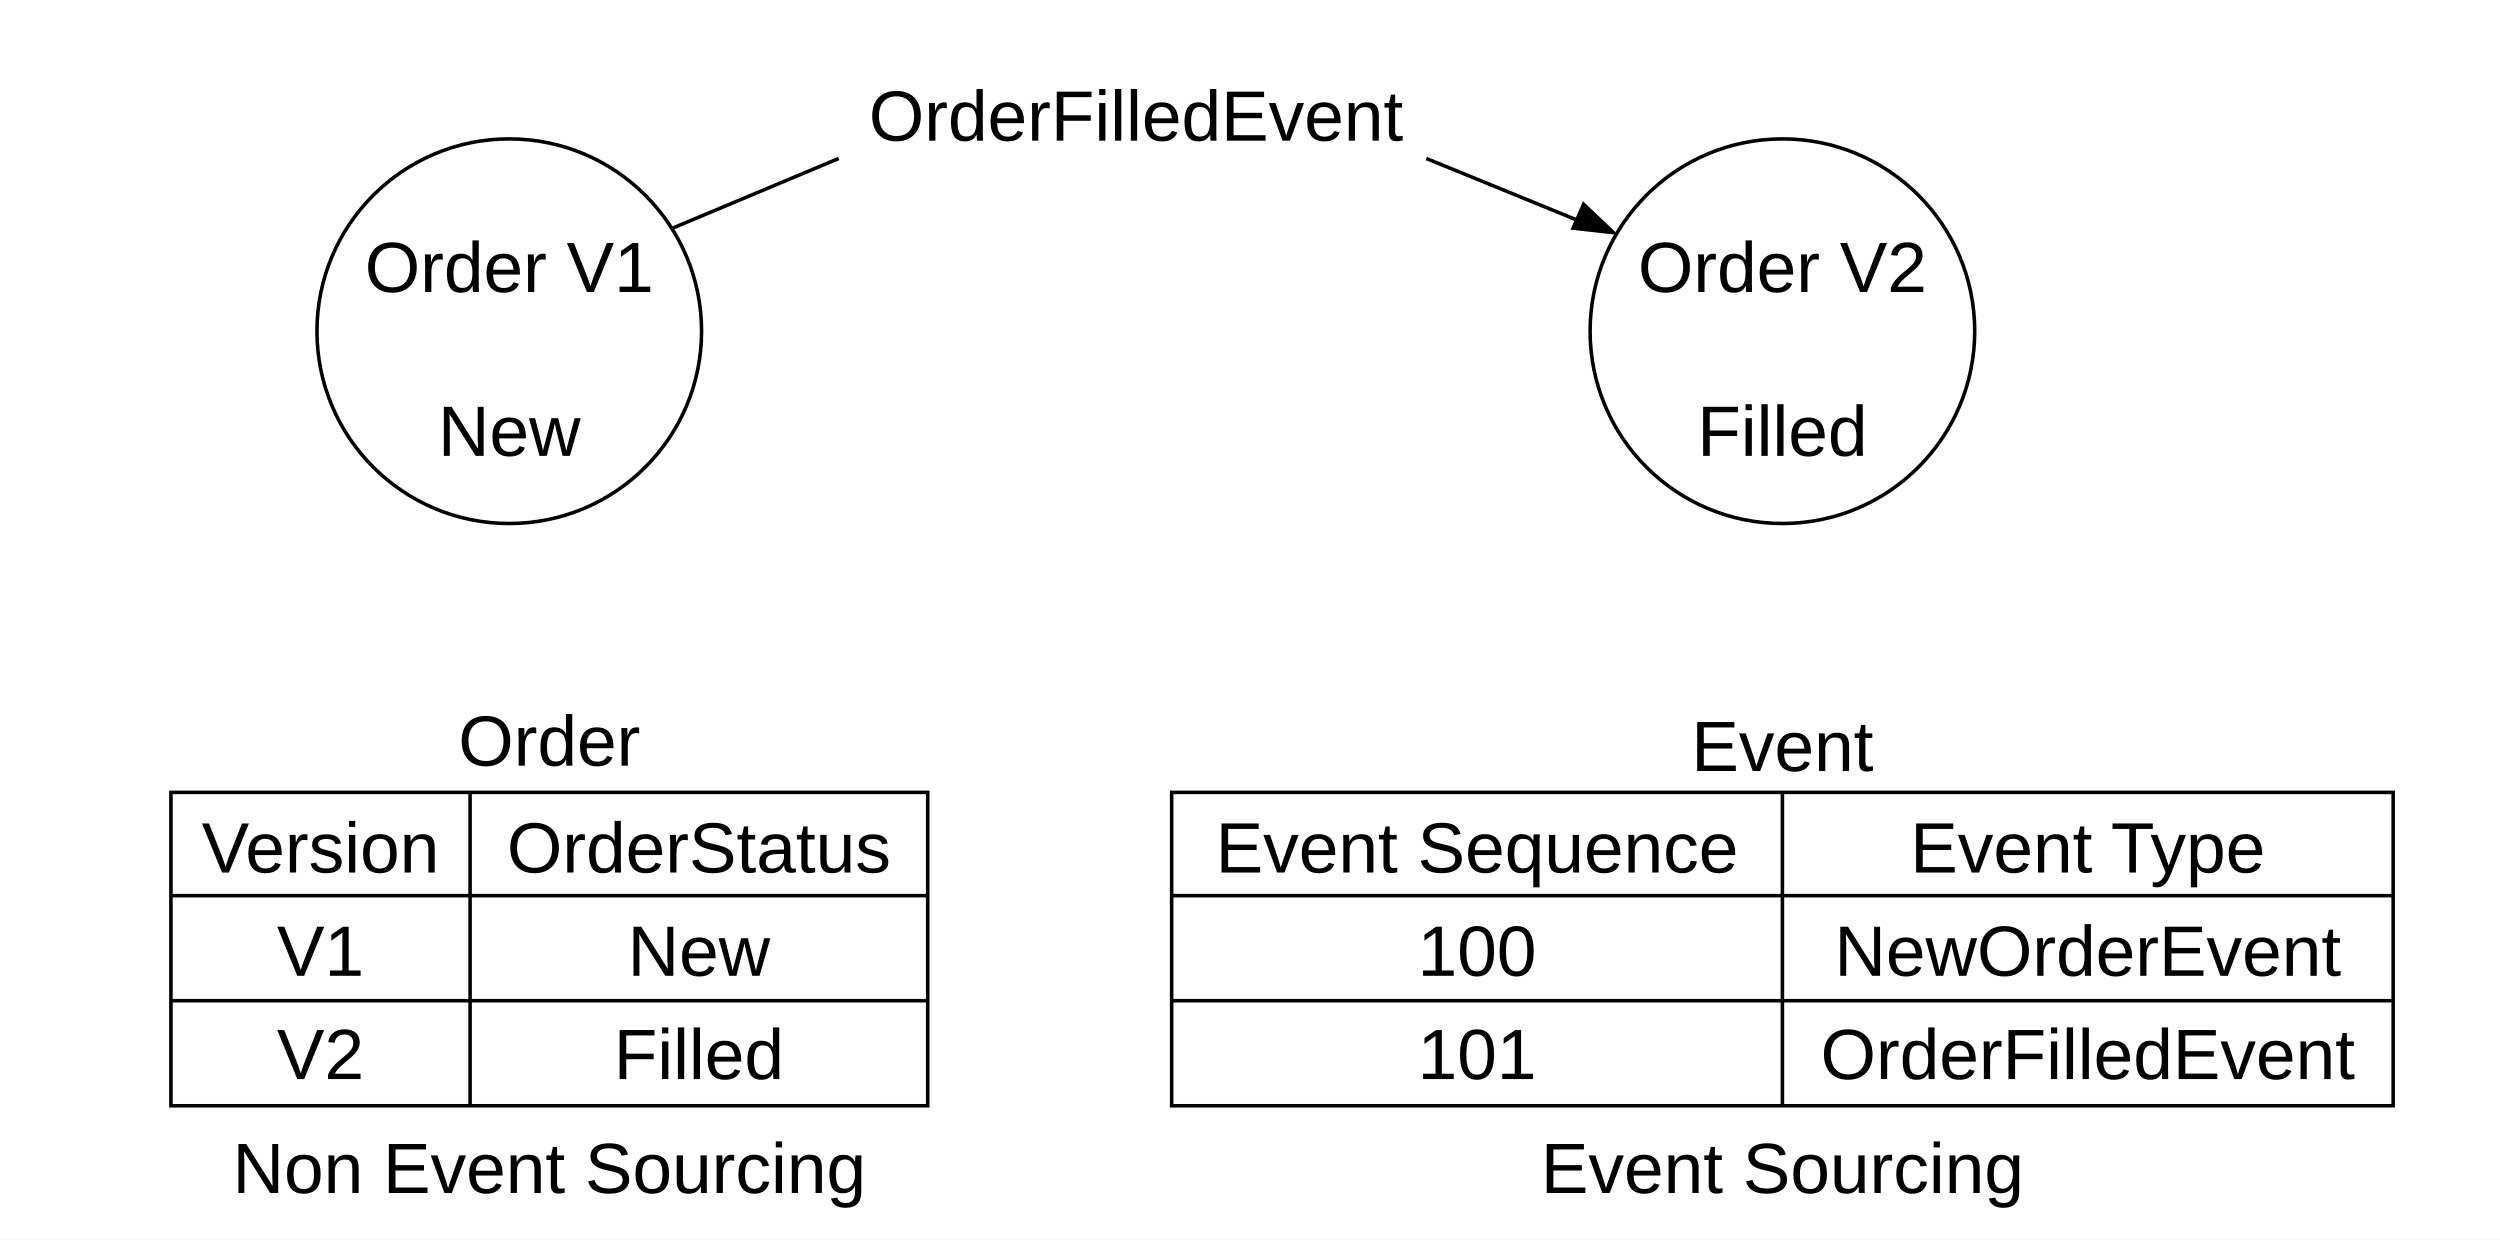
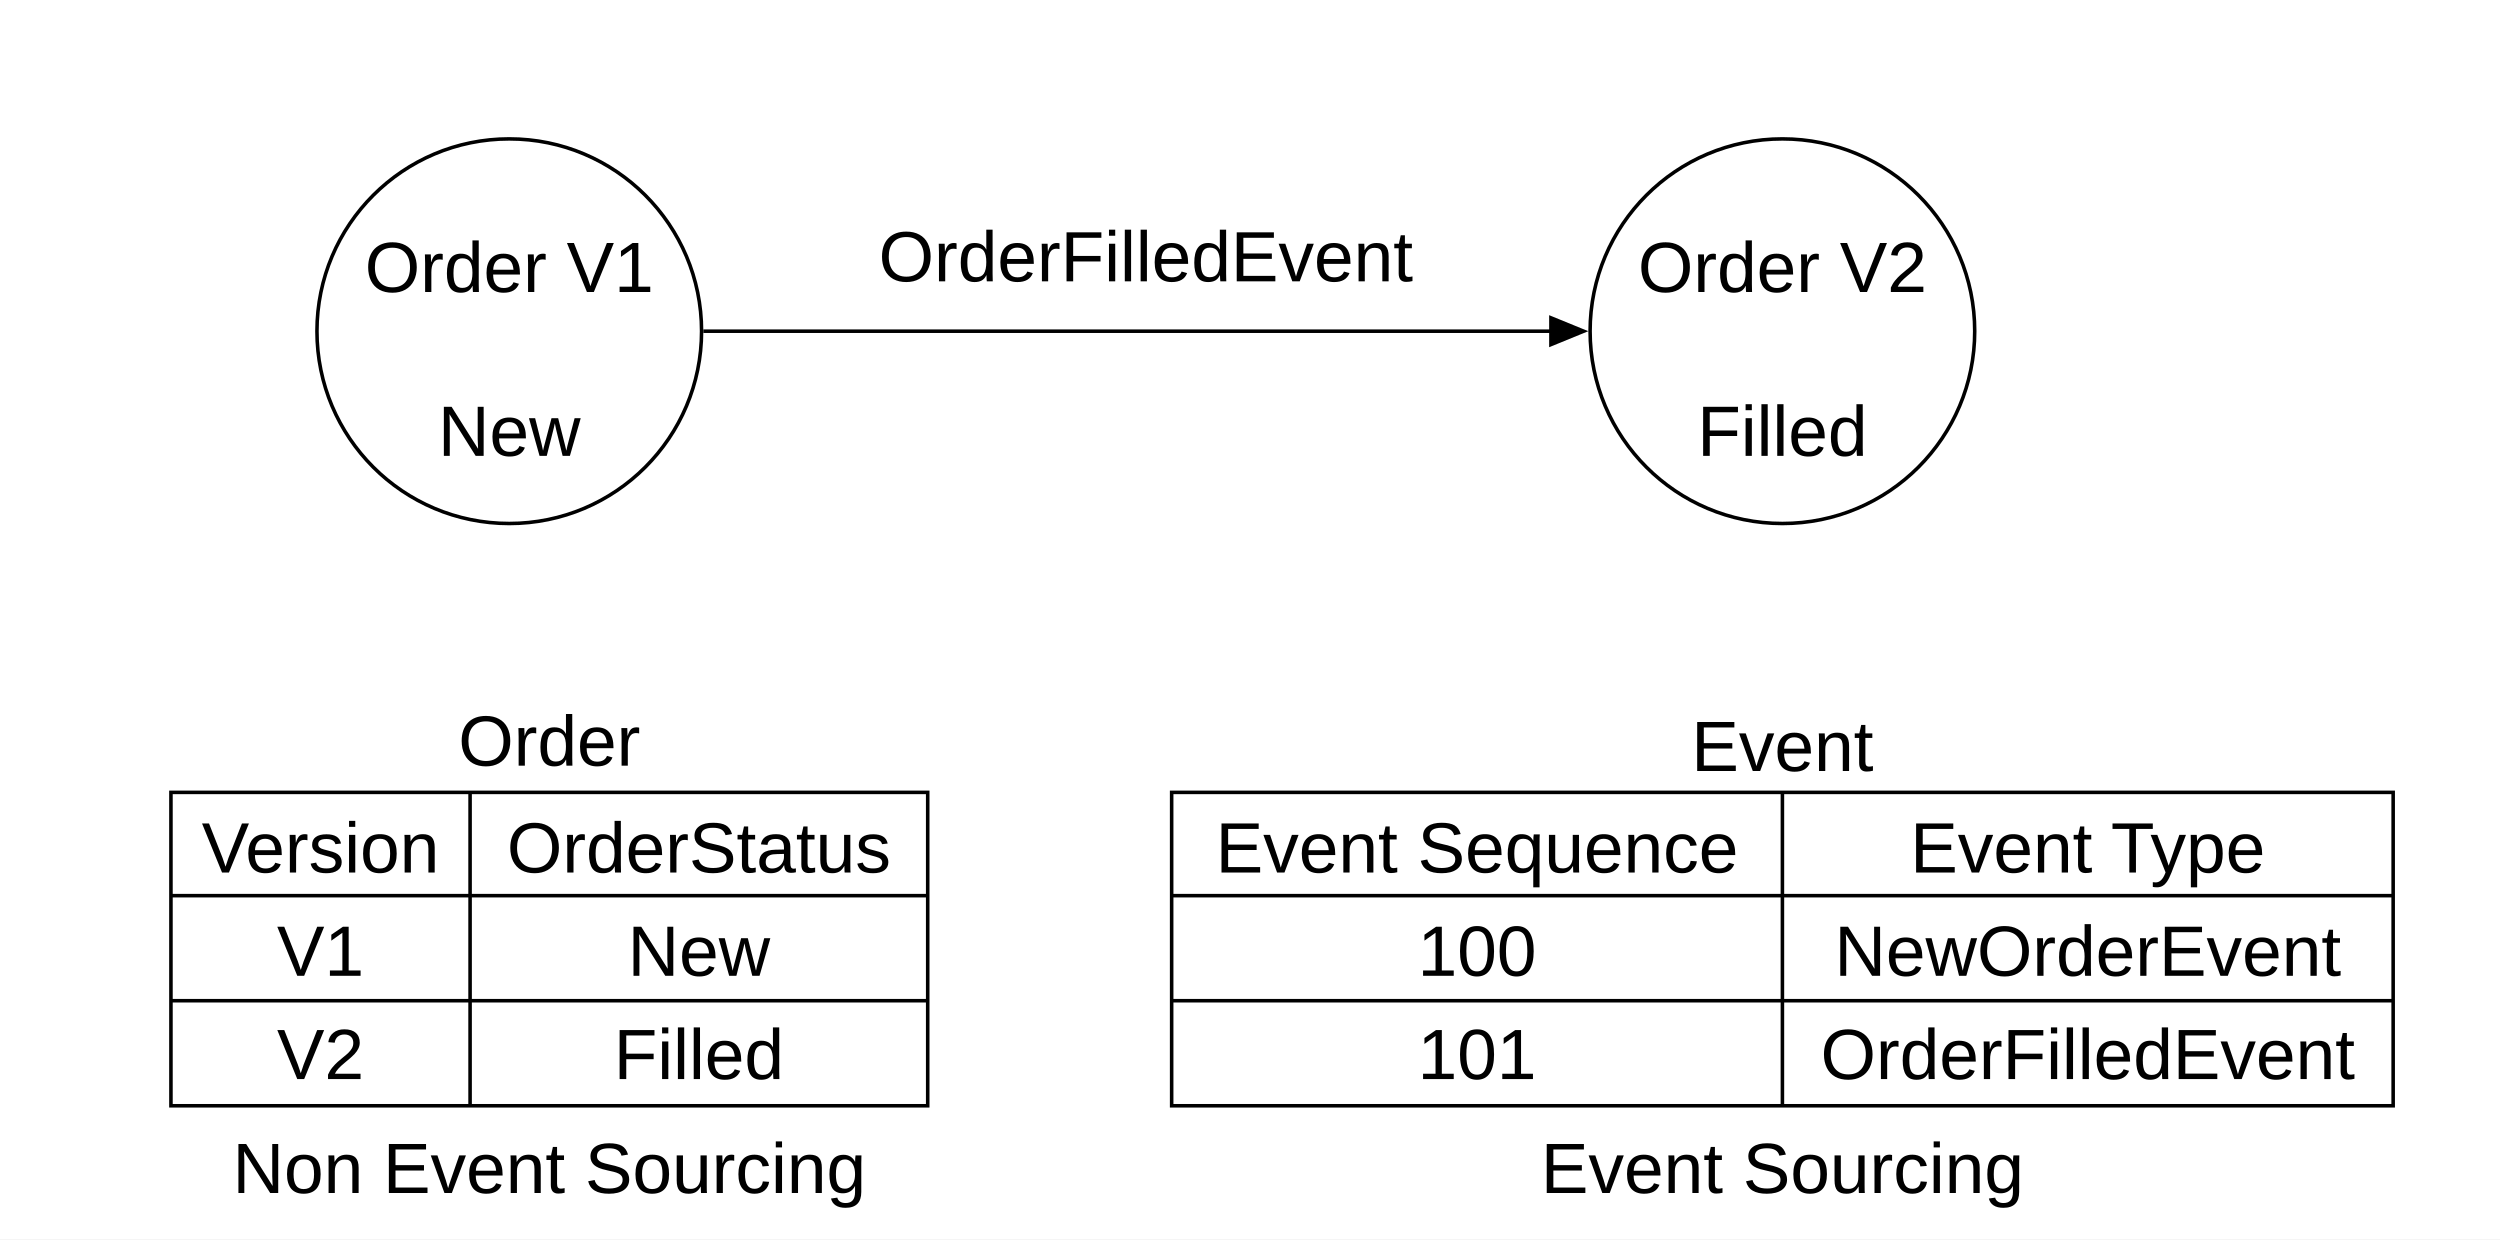
<svg xmlns="http://www.w3.org/2000/svg" width="1404" height="696" viewBox="0 0 702 348" role="img" aria-labelledby="title desc">
  <defs>
    <style>
      .label { font-family: Arial, Helvetica, sans-serif; font-size: 20px; font-weight: normal; fill: #000; text-anchor: middle; }
      .outline { fill: #fff; stroke: #000; stroke-width: 1; }
      .rule { fill: none; stroke: #000; stroke-width: 1; }
      .event-link { fill: none; stroke: #000; stroke-width: 1; }
    </style>
  </defs>
  <rect width="702" height="348" fill="#fff" />
  <g class="outline">
    <circle cx="143" cy="93" r="54" />
    <circle cx="500.5" cy="93" r="54" />
  </g>
-   <g class="event-link">
-     <path id="state-transition-left" d="M189 64 L235.5 44.5" />
-     <path id="state-transition-right" d="M400.5 44.5 L447 63.5" />
-   </g>
-   <path d="M454.5 66 L441 64.5 L444.5 56.5 Z" fill="#000" />
+   <path class="event-link" id="state-transition-connector" data-connector="true" d="M197.5 93 H436" />
+   <path id="state-transition-arrowhead" d="M446 93 L435 88.5 L435 97.5 Z" fill="#000" />
  <g class="label">
-     <text x="319" y="39.5">OrderFilledEvent</text>
+     <text id="state-transition-label" x="321.75" y="79">OrderFilledEvent</text>
    <text x="143" y="82">Order V1</text>
    <text x="143" y="128">New</text>
    <text x="500.5" y="82">Order V2</text>
    <text x="500.5" y="128">Filled</text>
  </g>
  <text class="label" x="154.25" y="215">Order</text>
  <path class="outline" d="M48 222.5 H260.5 V310.5 H48 Z" />
  <path class="rule" d="M132 222.5 V310.5 M48 251.5 H260.5 M48 281 H260.5" />
  <g class="label">
    <text x="90" y="245">Version</text>
    <text x="196.25" y="245">OrderStatus</text>
    <text x="90" y="274">V1</text>
    <text x="196.25" y="274">New</text>
    <text x="90" y="303">V2</text>
    <text x="196.25" y="303">Filled</text>
    <text x="154.25" y="335">Non Event Sourcing</text>
  </g>
  <text class="label" x="500.5" y="216.5">Event</text>
  <path class="outline" d="M329 222.5 H672 V310.5 H329 Z" />
  <path class="rule" d="M500.5 222.5 V310.5 M329 251.5 H672 M329 281 H672" />
  <g class="label">
    <text x="414.75" y="245">Event Sequence</text>
    <text x="586.25" y="245">Event Type</text>
    <text x="414.75" y="274">100</text>
    <text x="586.25" y="274">NewOrderEvent</text>
    <text x="414.75" y="303">101</text>
    <text x="586.25" y="303">OrderFilledEvent</text>
    <text x="500.5" y="335">Event Sourcing</text>
  </g>
</svg>
